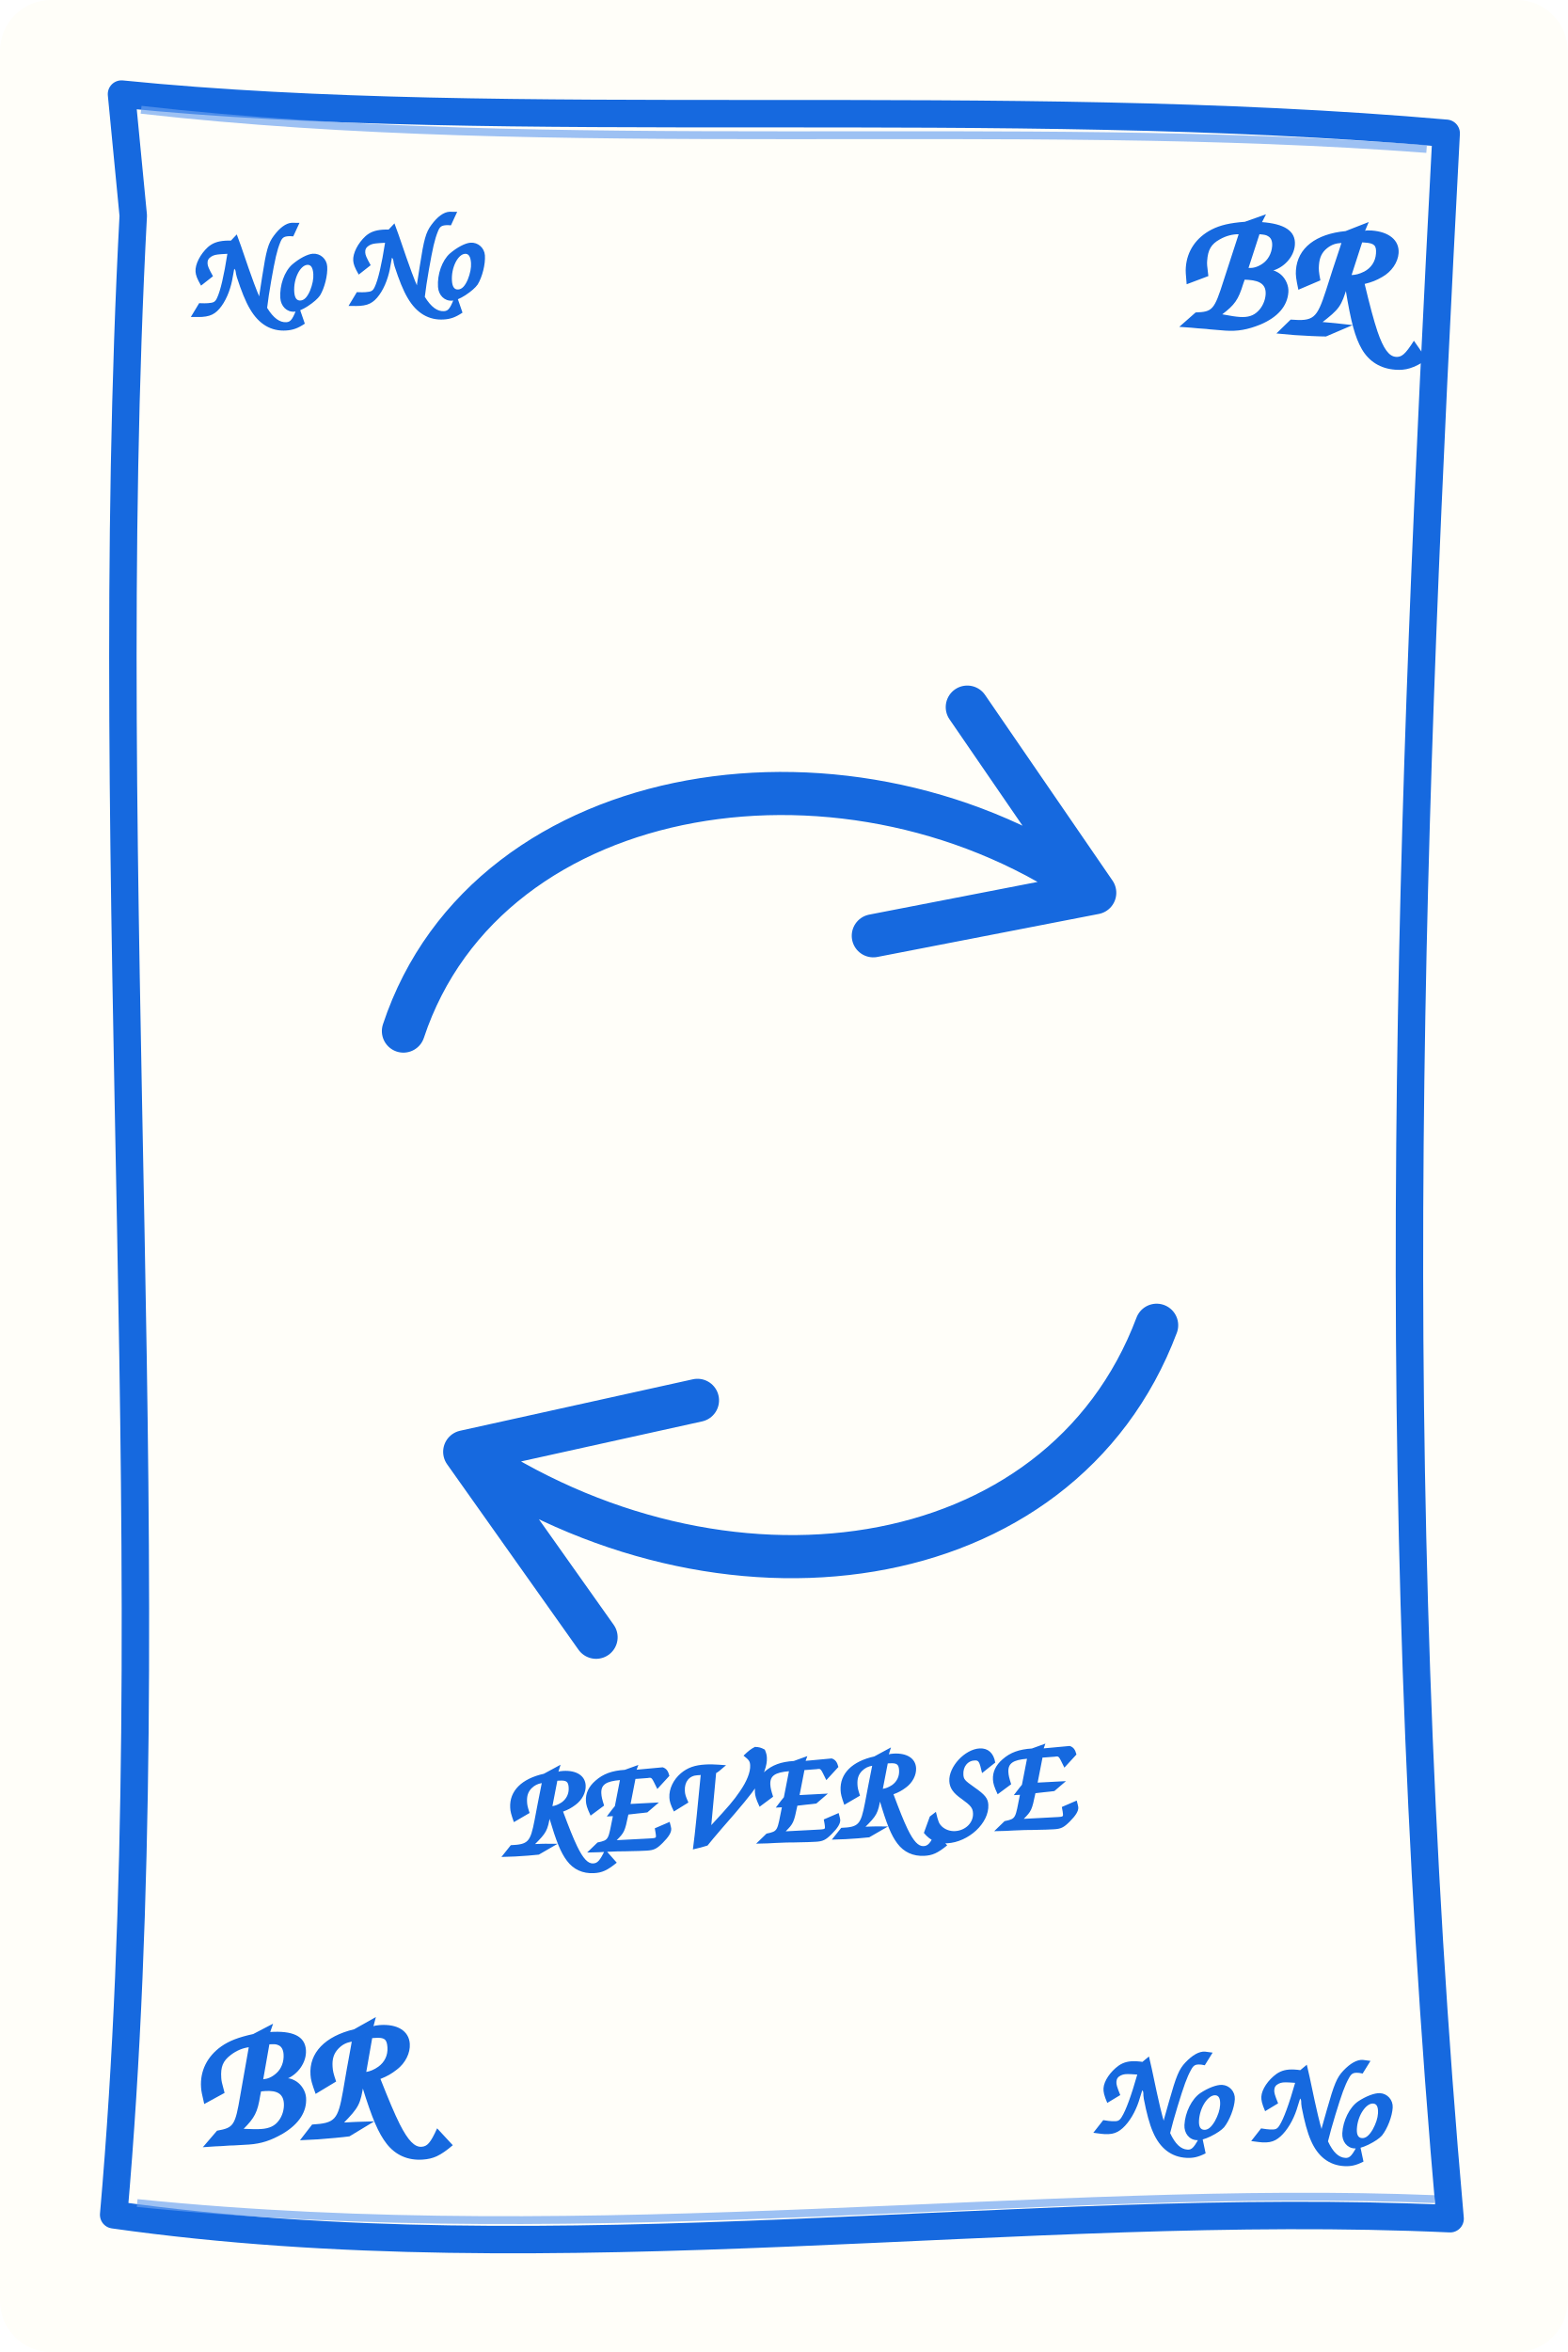
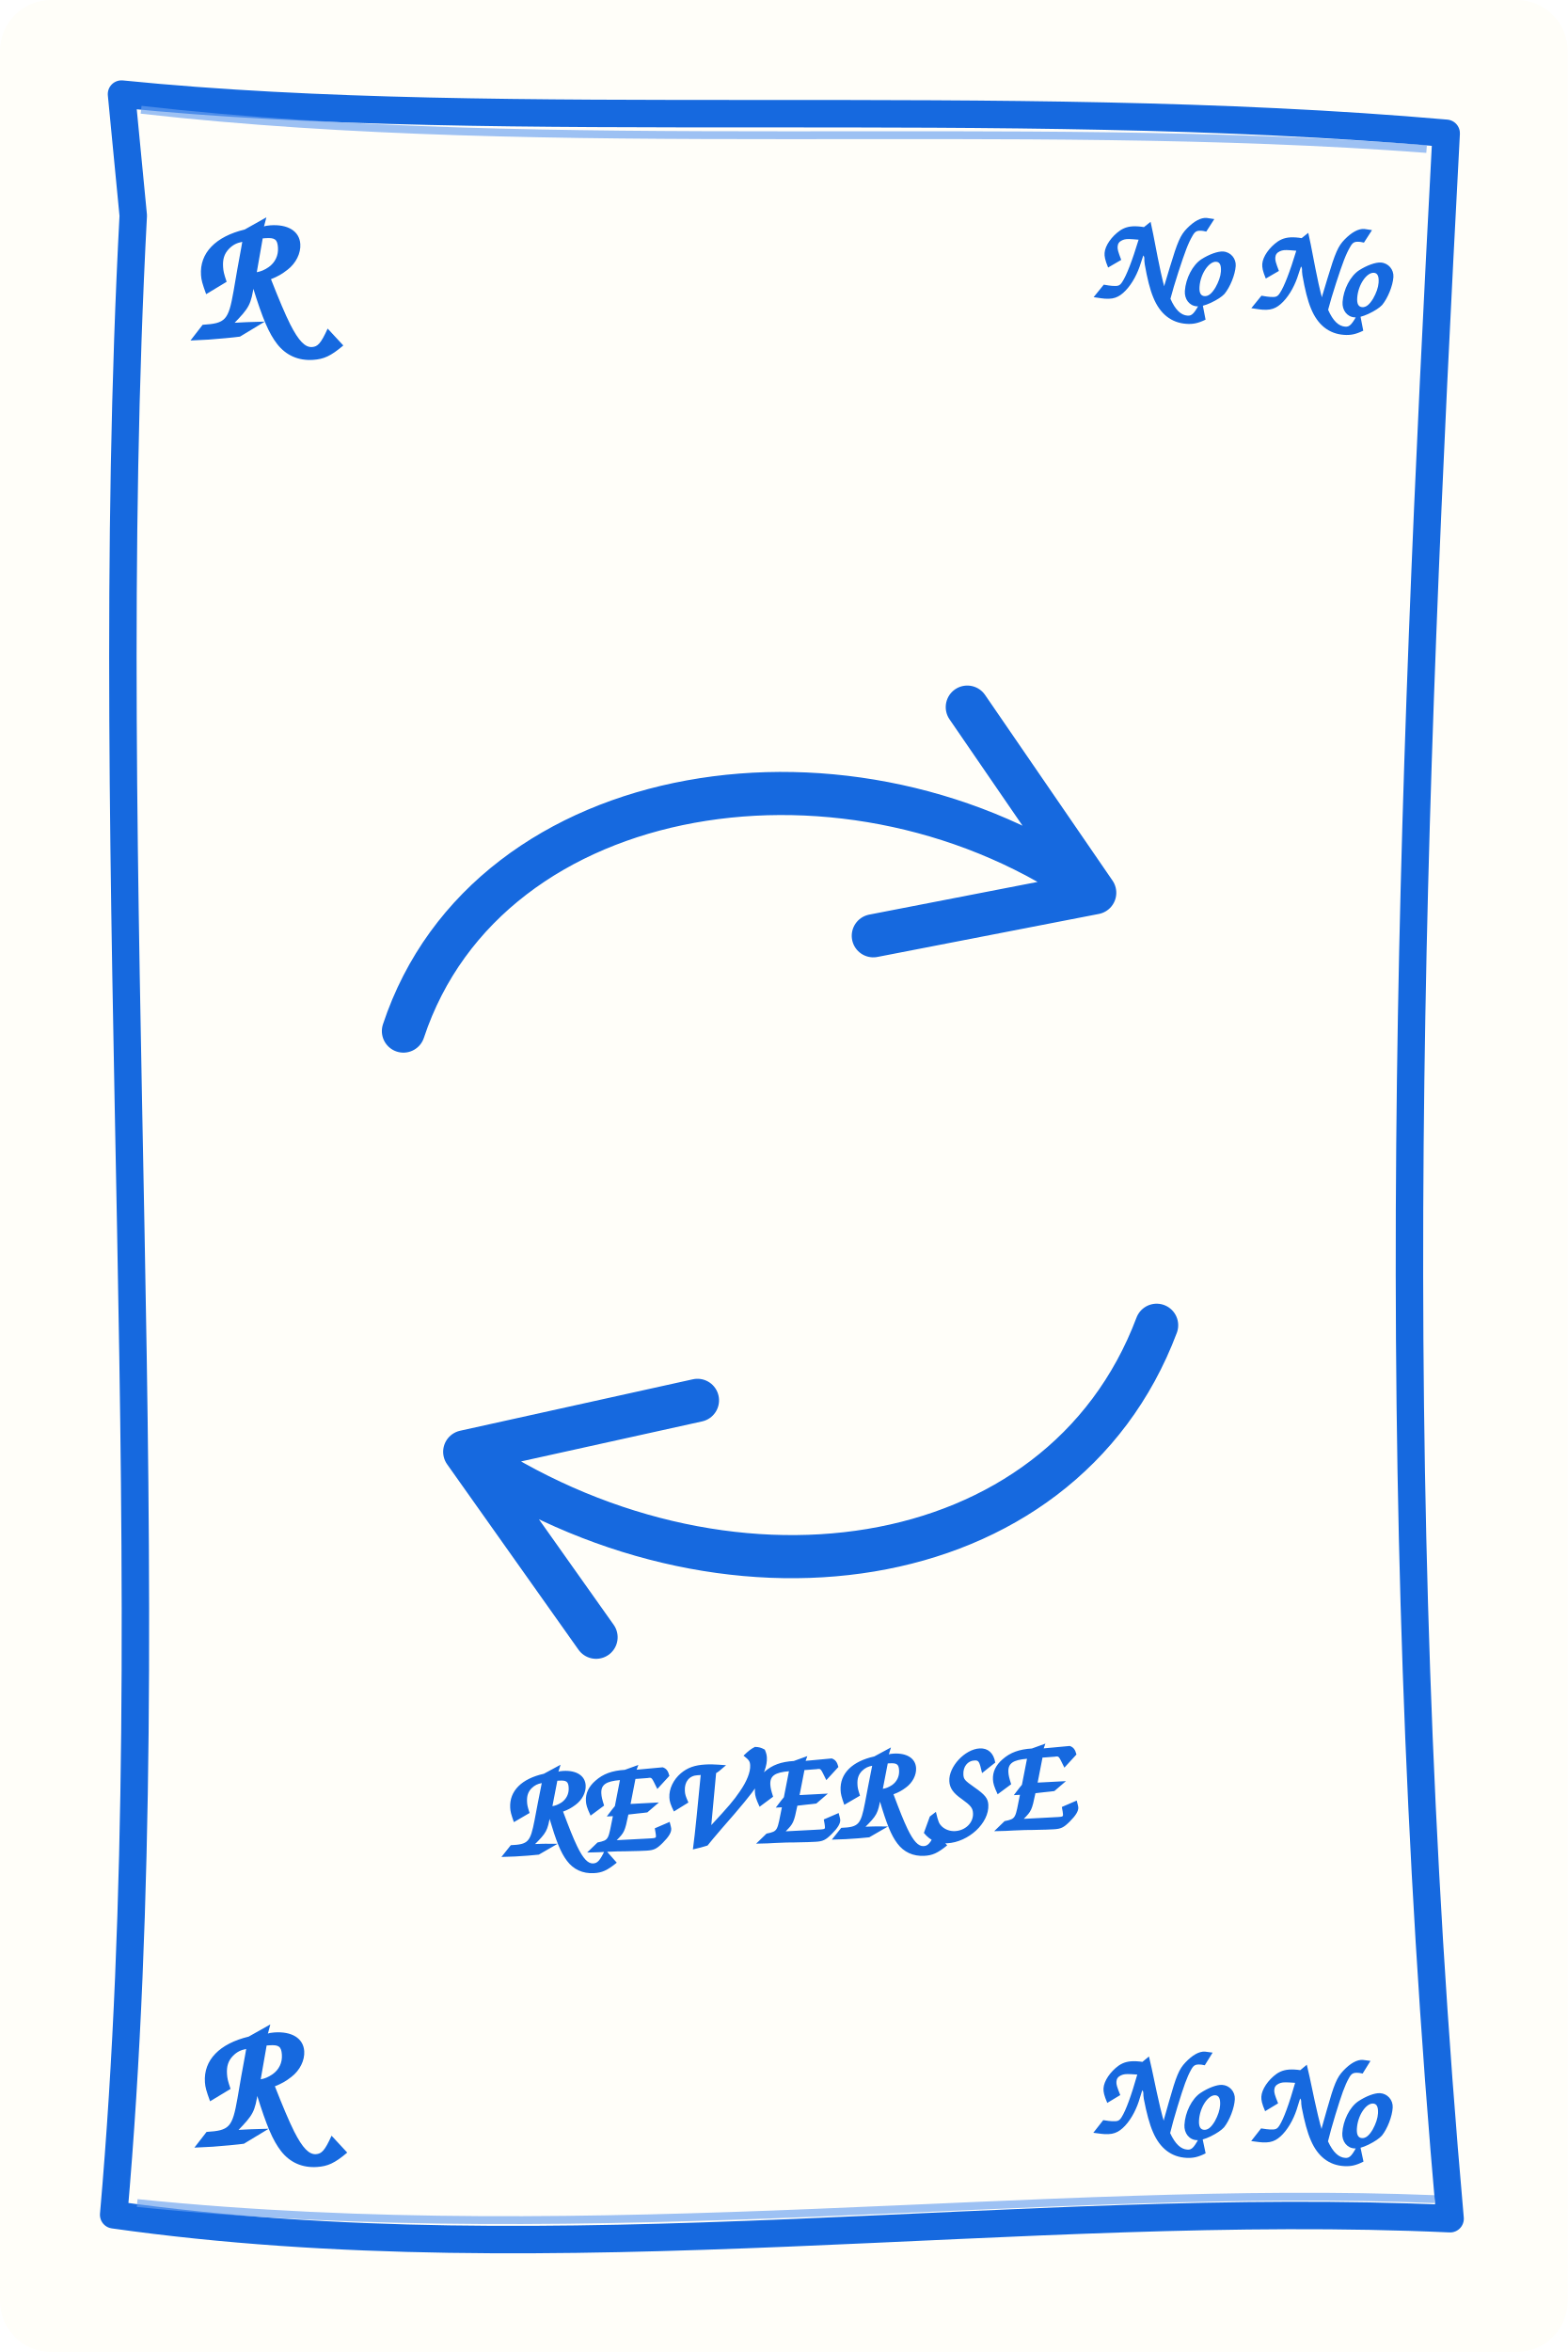
<svg xmlns="http://www.w3.org/2000/svg" viewBox="0 0 400 600" role="img" aria-label="Blue REVERSE">
  <rect width="400" height="600" rx="13" fill="#fffef9" />
  <path d="M31 24C130 34 255 24 369 34C360 204 353 375 370 566C261 561 142 581 29 565C43 406 25 224 34 55Z" fill="none" stroke="#1669df" stroke-width="7" stroke-linejoin="round" stroke-linecap="round" />
  <path d="M36 28C142 40 258 30 364 38M35 562C153 574 267 557 366 561" fill="none" stroke="#699ff0" stroke-width="2" opacity=".65" />
  <g fill="#1669df" font-family="Segoe Print, Comic Sans MS, cursive" font-weight="700">
-     <text x="48" y="81" font-size="31" transform="rotate(-4 48 81)">No No</text>
-     <text x="352" y="87" font-size="45" text-anchor="end" transform="rotate(4 352 87)">BR</text>
-     <text x="49" y="548" font-size="45" transform="rotate(-4 49 548)">BR</text>
+     <text x="48" y="87" font-size="45" transform="rotate(-4 48 87)">R</text>
+     <text x="352" y="81" font-size="31" text-anchor="end" transform="rotate(4 352 81)">No No</text>
+     <text x="49" y="548" font-size="45" transform="rotate(-4 49 548)">R</text>
    <text x="352" y="548" font-size="31" text-anchor="end" transform="rotate(3 352 548)">No No</text>
    <text x="200" y="470" font-size="34" text-anchor="middle" transform="rotate(-3 200 470)">REVERSE</text>
  </g>
  <g fill="none" stroke="#1669df" stroke-width="11" stroke-linecap="round" stroke-linejoin="round" transform="rotate(-3 200 300)">
    <path d="M105 258C130 194 224 185 283 232L253 183M283 232L226 240 M293 343C265 407 178 414 115 366L146 415M115 366L175 356" />
  </g>
</svg>
